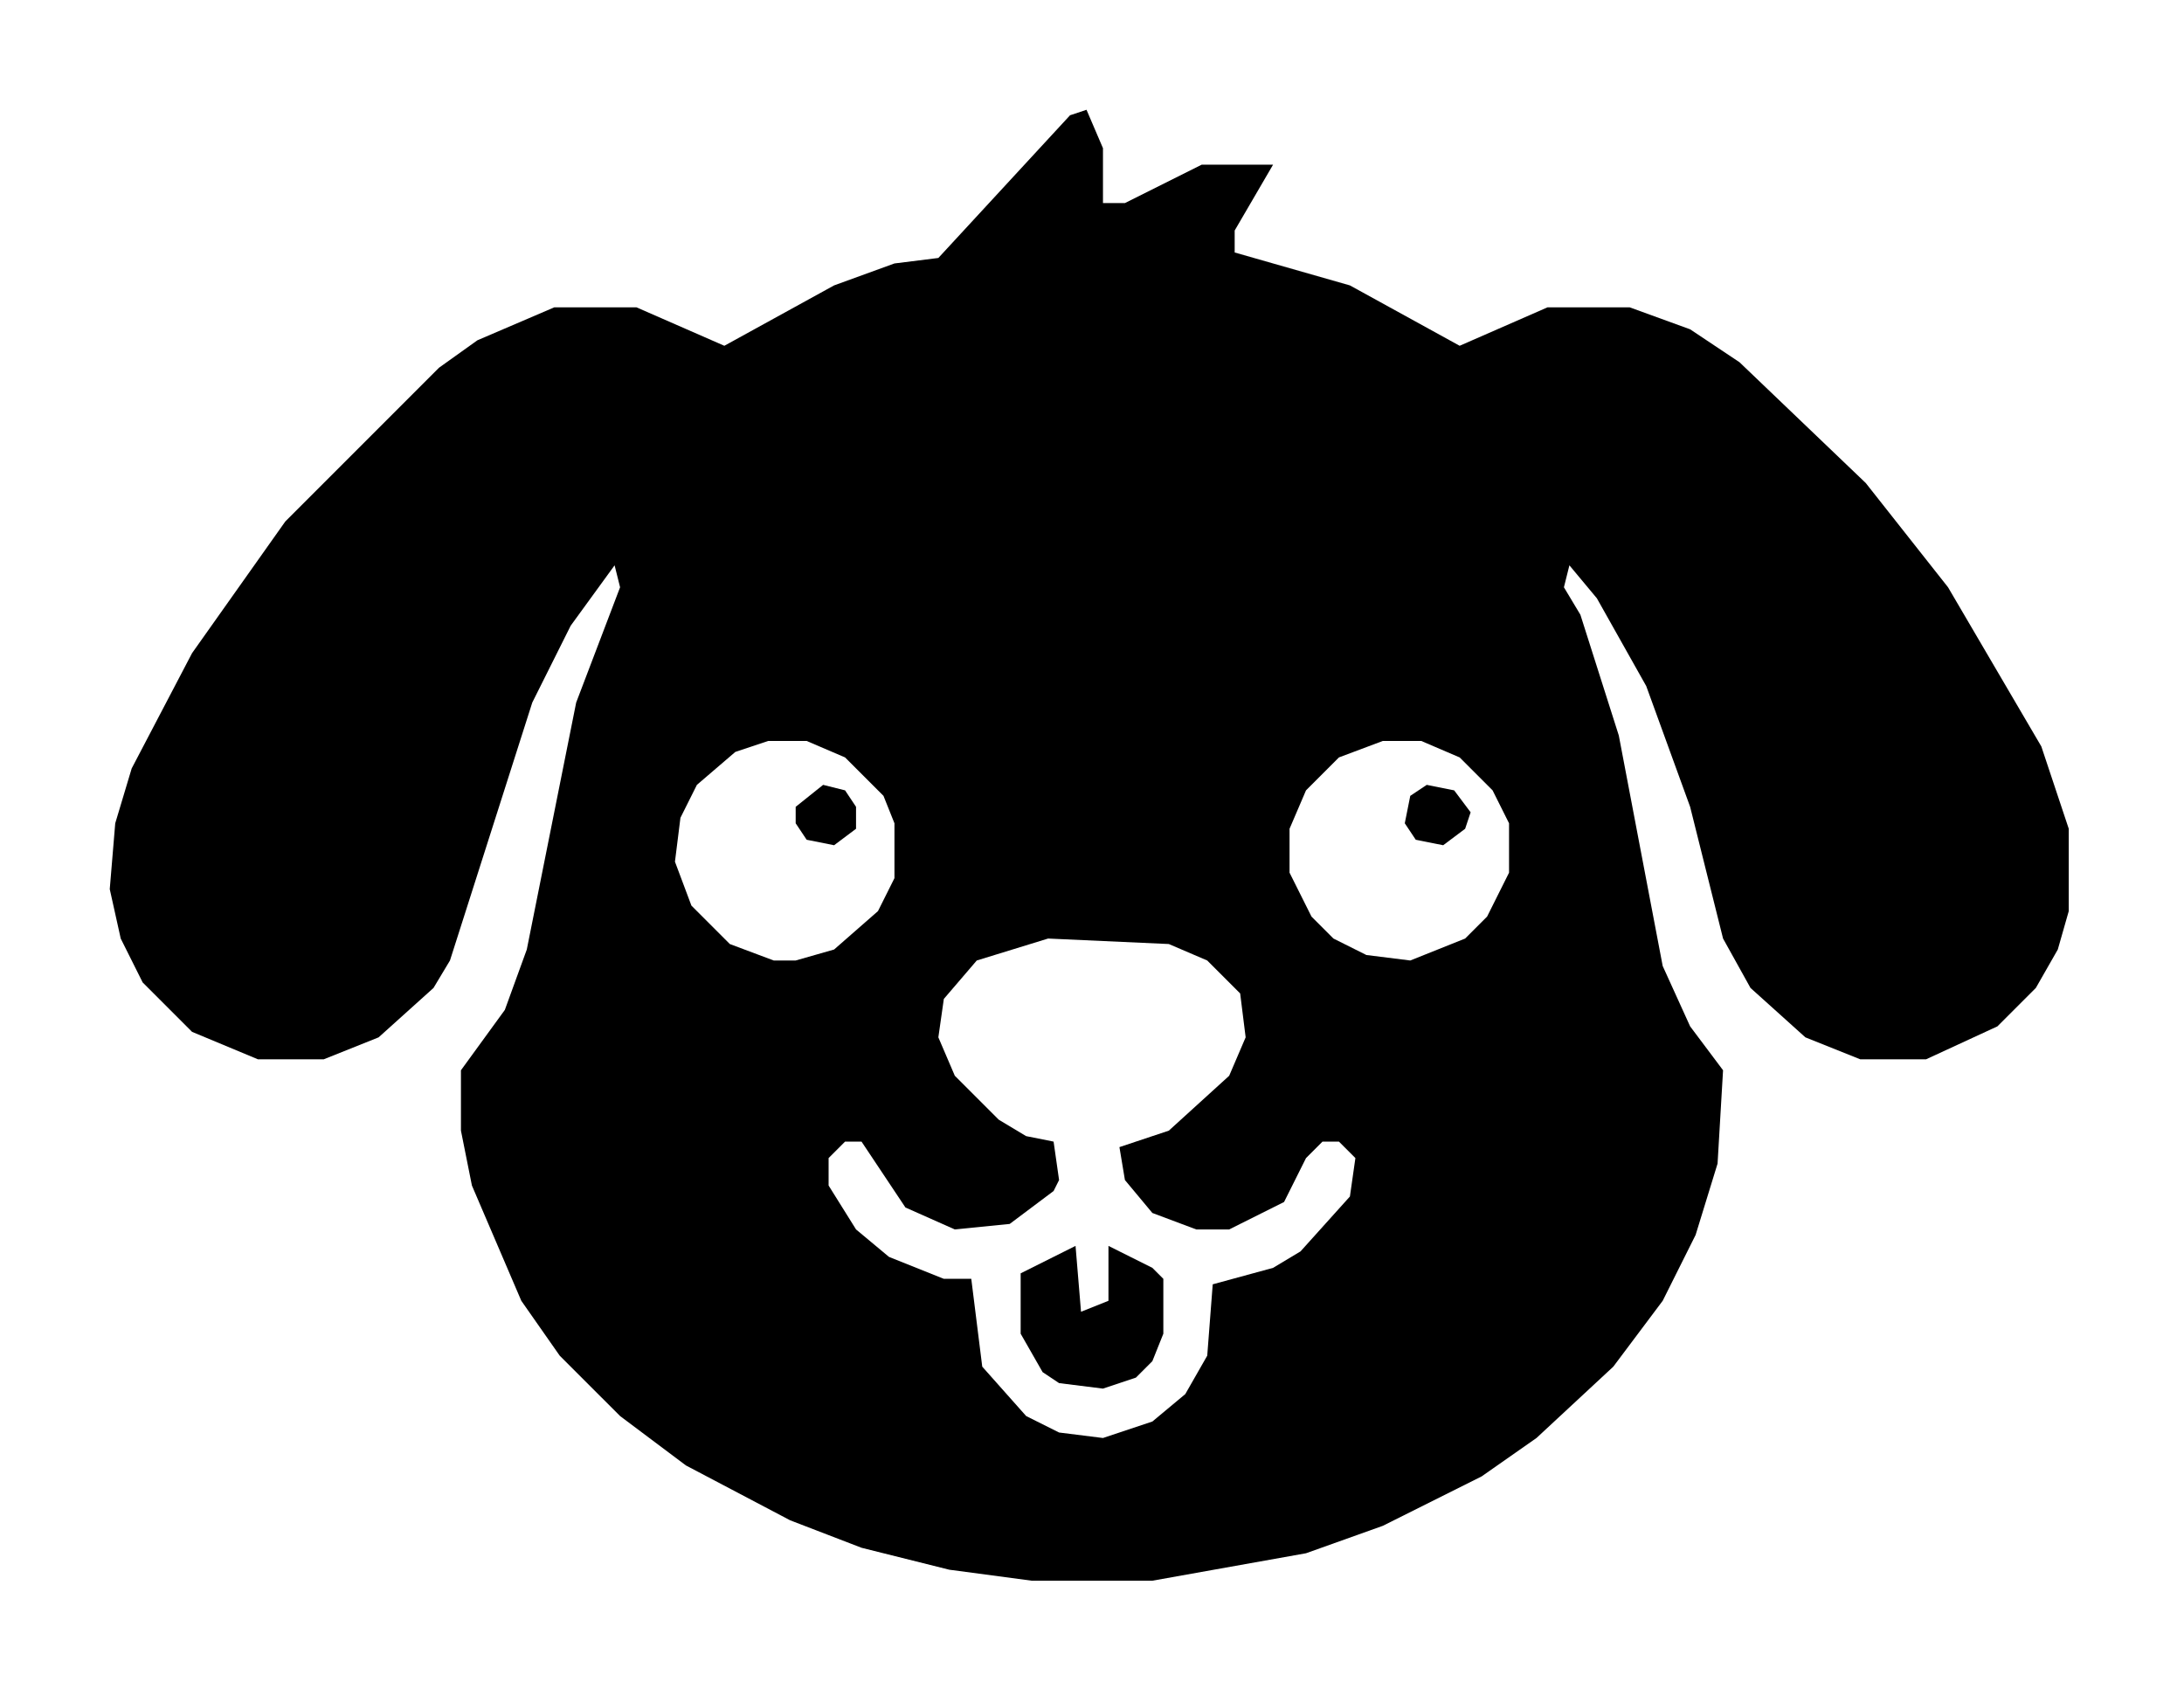
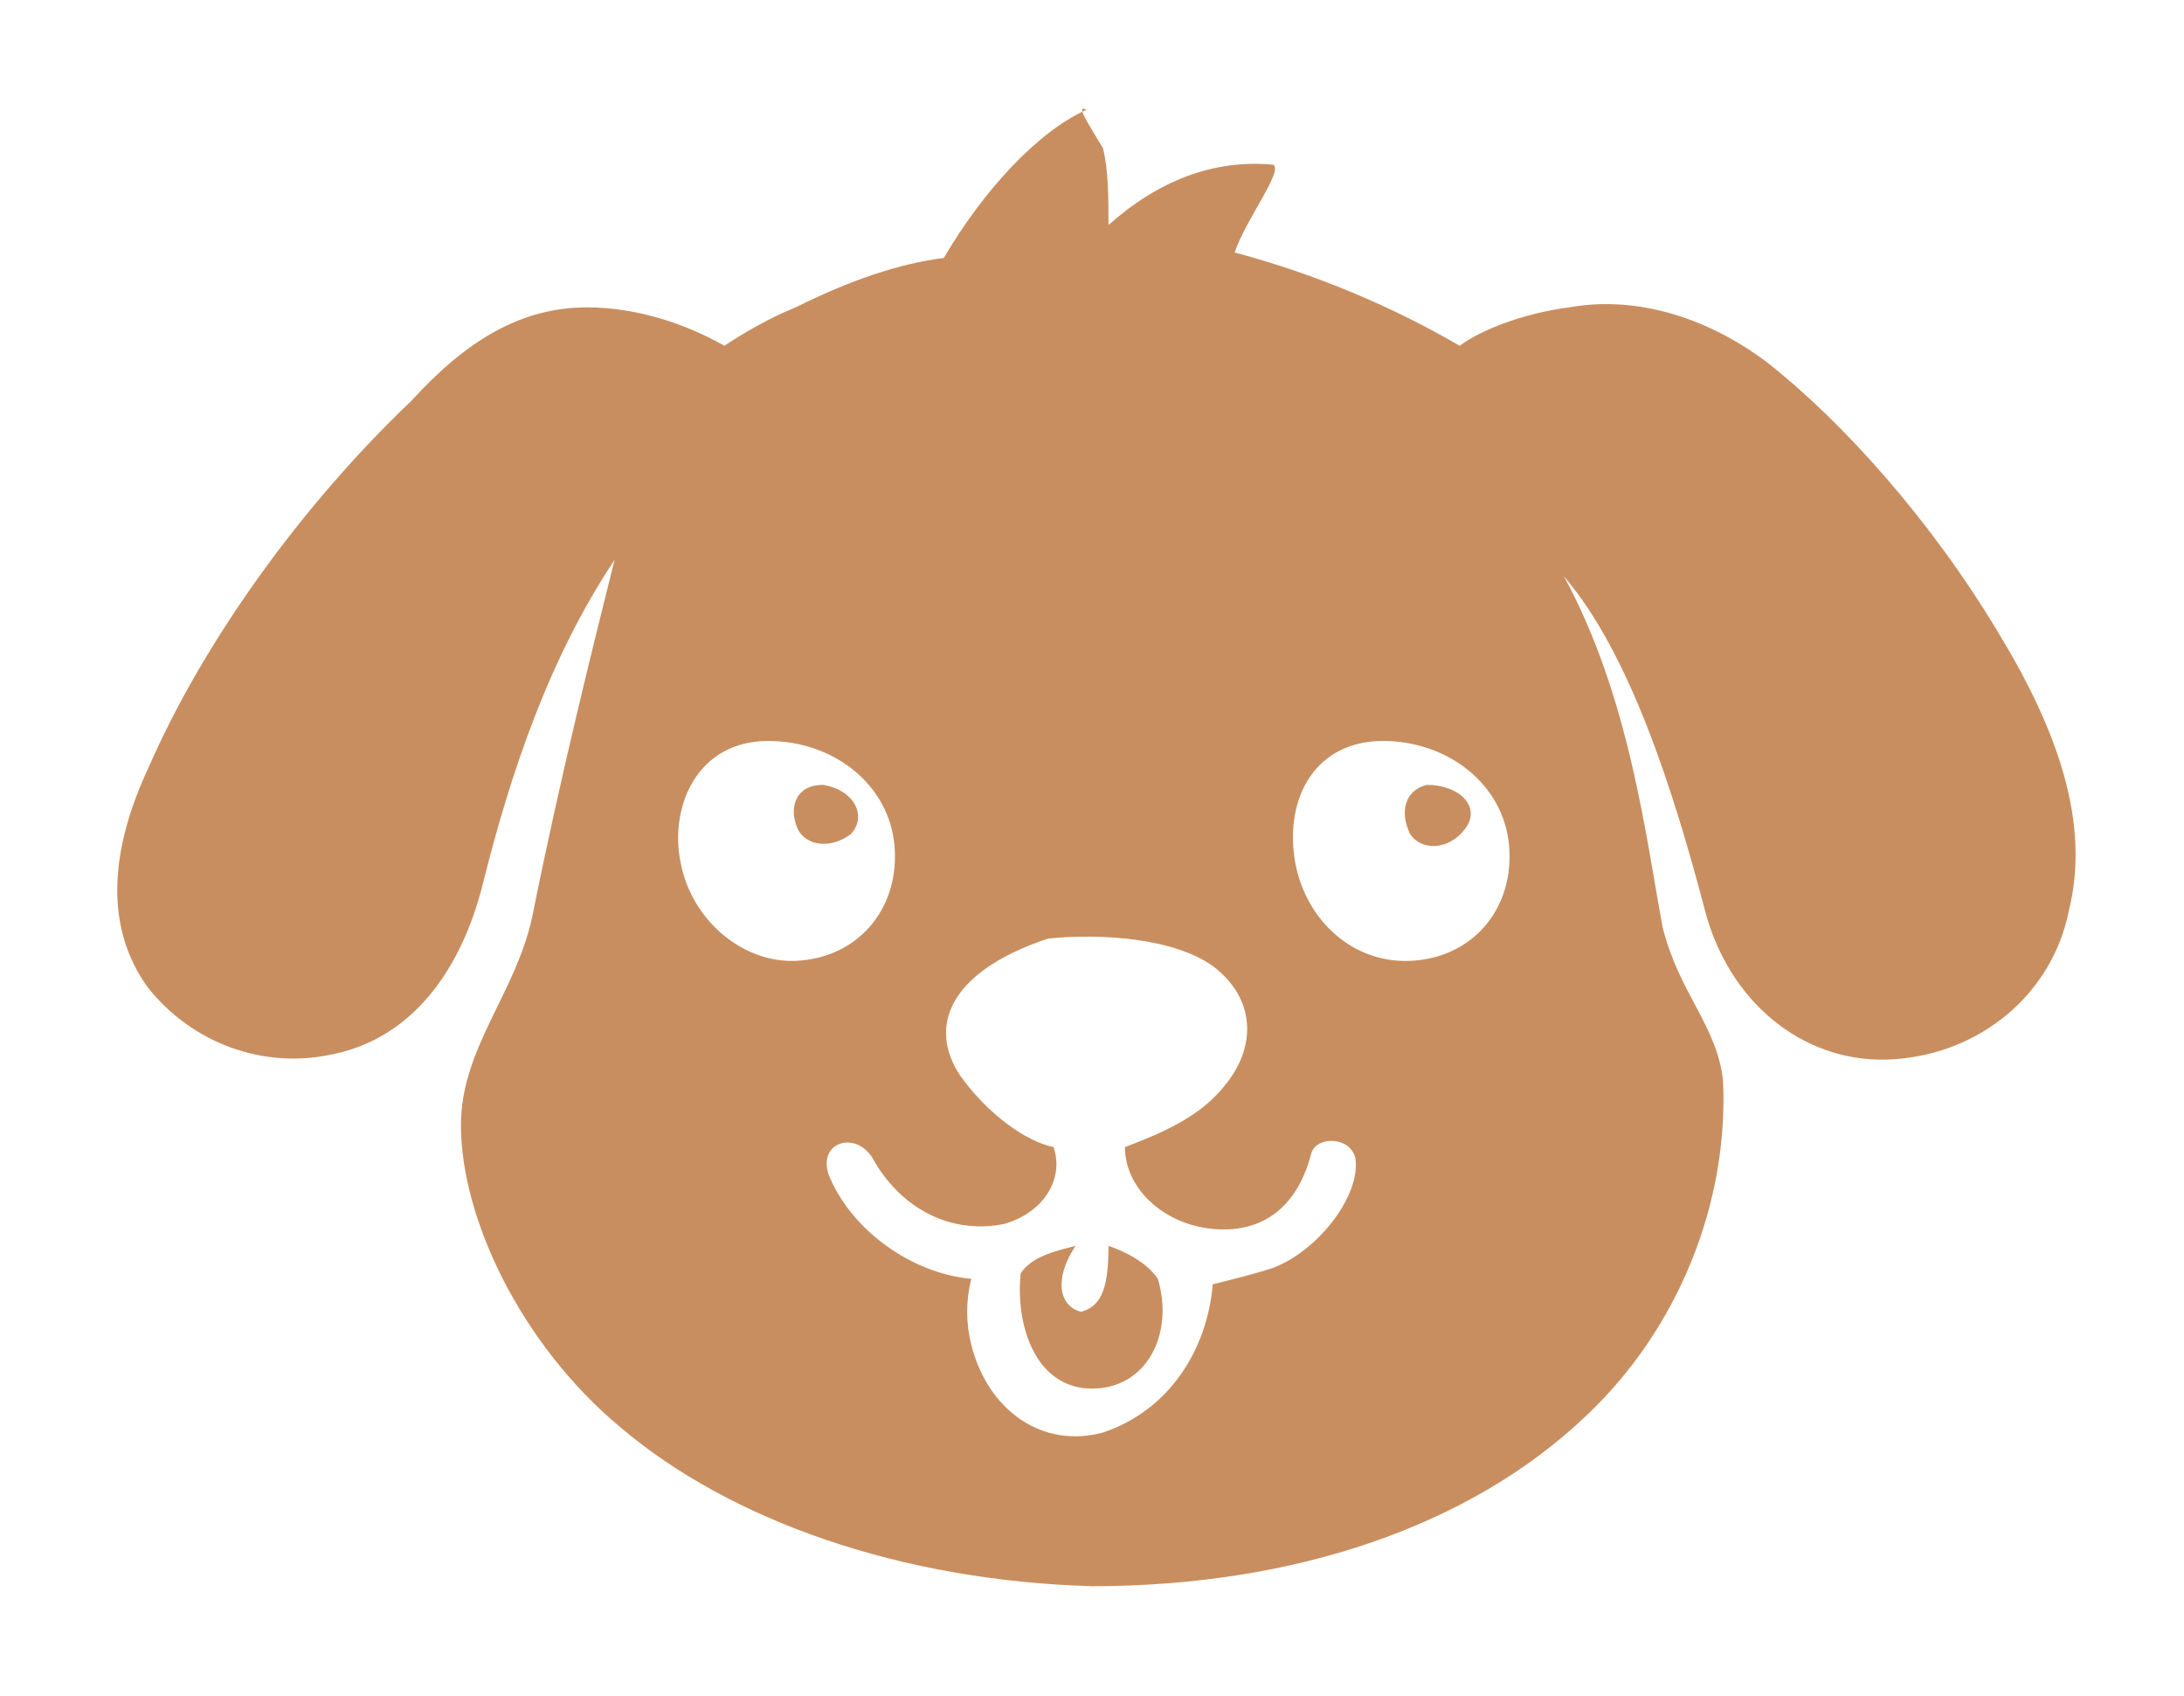
- <svg xmlns="http://www.w3.org/2000/svg" viewBox="352 97 398 309" fill="#000">
-   <path fill-rule="evenodd" d="         M 550 117 L 547 118 L 523 144 L 515 145 L 504 149 L 484 160 L 468 153 L 453 153 L 439 159 L 432 164 L 404 192 L 387 216 L 376 237 L 373 247 L 372 259 L 374 268 L 378 276 L 387 285 L 399 290 L 411 290 L 421 286 L 431 277 L 434 272 L 449 225 L 456 211 L 464 200 L 465 204 L 457 225 L 448 270 L 444 281 L 436 292 L 436 303 L 438 313 L 447 334 L 454 344 L 465 355 L 477 364 L 496 374 L 509 379 L 525 383 L 540 385 L 562 385 L 590 380 L 604 375 L 622 366 L 632 359 L 646 346 L 655 334 L 661 322 L 665 309 L 666 292 L 660 284 L 655 273 L 647 231 L 640 209 L 637 204 L 638 200 L 643 206 L 652 222 L 660 244 L 666 268 L 671 277 L 681 286 L 691 290 L 703 290 L 716 284 L 723 277 L 727 270 L 729 263 L 729 248 L 724 233 L 707 204 L 692 185 L 669 163 L 660 157 L 649 153 L 634 153 L 618 160 L 598 149 L 577 143 L 577 139 L 584 127 L 571 127 L 557 134 L 553 134 L 553 124 Z         M 492 232 L 499 232 L 506 235 L 513 242 L 515 247 L 515 257 L 512 263 L 504 270 L 497 272 L 493 272 L 485 269 L 478 262 L 475 254 L 476 246 L 479 240 L 486 234 Z         M 604 232 L 611 232 L 618 235 L 624 241 L 627 247 L 627 256 L 623 264 L 619 268 L 609 272 L 601 271 L 595 268 L 591 264 L 587 256 L 587 248 L 590 241 L 596 235 Z         M 502 240 L 497 244 L 497 247 L 499 250 L 504 251 L 508 248 L 508 244 L 506 241 Z         M 612 240 L 609 242 L 608 247 L 610 250 L 615 251 L 619 248 L 620 245 L 617 241 Z         M 543 268 L 565 269 L 572 272 L 578 278 L 579 286 L 576 293 L 565 303 L 556 306 L 557 312 L 562 318 L 570 321 L 576 321 L 586 316 L 590 308 L 593 305 L 596 305 L 599 308 L 598 315 L 589 325 L 584 328 L 573 331 L 572 344 L 568 351 L 562 356 L 553 359 L 545 358 L 539 355 L 531 346 L 529 330 L 524 330 L 514 326 L 508 321 L 503 313 L 503 308 L 506 305 L 509 305 L 517 317 L 526 321 L 536 320 L 544 314 L 545 312 L 544 305 L 539 304 L 534 301 L 526 293 L 523 286 L 524 279 L 530 272 Z         M 538 329 L 538 340 L 542 347 L 545 349 L 553 350 L 559 348 L 562 345 L 564 340 L 564 330 L 562 328 L 554 324 L 554 334 L 549 336 L 548 324 Z     " />
+ <svg xmlns="http://www.w3.org/2000/svg" viewBox="352 97 398 309" fill="#c98e5f">
+   <path fill-rule="evenodd" d="         M 553 124         C 550 119 548 116 550 117         C 541 121 531 132 524 144         C 516 145 507 148 497 153         C 492 155 487 158 484 160         C 477 156 468 153 459 153         C 447 153 437 159 427 170         C 407 189 389 214 379 237         C 372 252 371 266 379 277         C 387 287 400 292 413 289         C 427 286 436 274 440 258         C 445 238 452 217 464 199         C 460 215 454 239 449 264         C 446 278 436 288 436 302         C 436 319 447 342 465 357         C 485 374 516 385 551 386         C 588 386 620 375 641 355         C 658 339 667 316 666 294         C 665 284 658 278 655 266         C 652 250 649 224 637 202         C 649 216 657 241 663 264         C 668 281 682 291 697 290         C 713 289 726 278 729 263         C 733 247 727 230 716 212         C 704 192 688 174 674 163         C 662 154 649 151 638 153         C 630 154 622 157 618 160         C 606 153 592 147 577 143         C 579 137 586 128 584 127         C 573 126 563 130 554 138         C 554 133 554 128 553 124         Z          M 492 232         C 479 232 474 244 476 254         C 478 265 488 273 498 272         C 509 271 516 262 515 251         C 514 240 504 232 492 232         Z          M 604 232         C 592 232 586 242 588 254         C 590 265 599 273 610 272         C 621 271 628 262 627 251         C 626 240 616 232 604 232         Z          M 502 240         C 497 240 496 244 497 247         C 498 251 503 252 507 249         C 510 246 508 241 502 240         Z          M 612 240         C 608 241 607 245 609 249         C 611 252 616 252 619 248         C 622 244 618 240 612 240         Z          M 543 268         C 553 267 566 268 573 273         C 581 279 581 288 575 295         C 571 300 565 303 557 306         C 557 314 565 321 575 321         C 584 321 589 315 591 307         C 592 304 598 304 599 308         C 600 315 592 325 584 328         C 581 329 577 330 573 331         C 572 343 565 354 553 358         C 542 361 532 354 529 342         C 528 338 528 334 529 330         C 518 329 507 321 503 311         C 501 305 508 303 511 308         C 516 317 525 322 535 320         C 542 318 546 312 544 306         C 539 305 532 300 527 293         C 521 284 525 274 543 268         Z          M 538 329         C 537 339 541 350 551 350         C 561 350 566 340 563 330         C 561 327 557 325 554 324         C 554 331 553 335 549 336         C 545 335 544 330 548 324         C 544 325 540 326 538 329         Z     " />
</svg>
